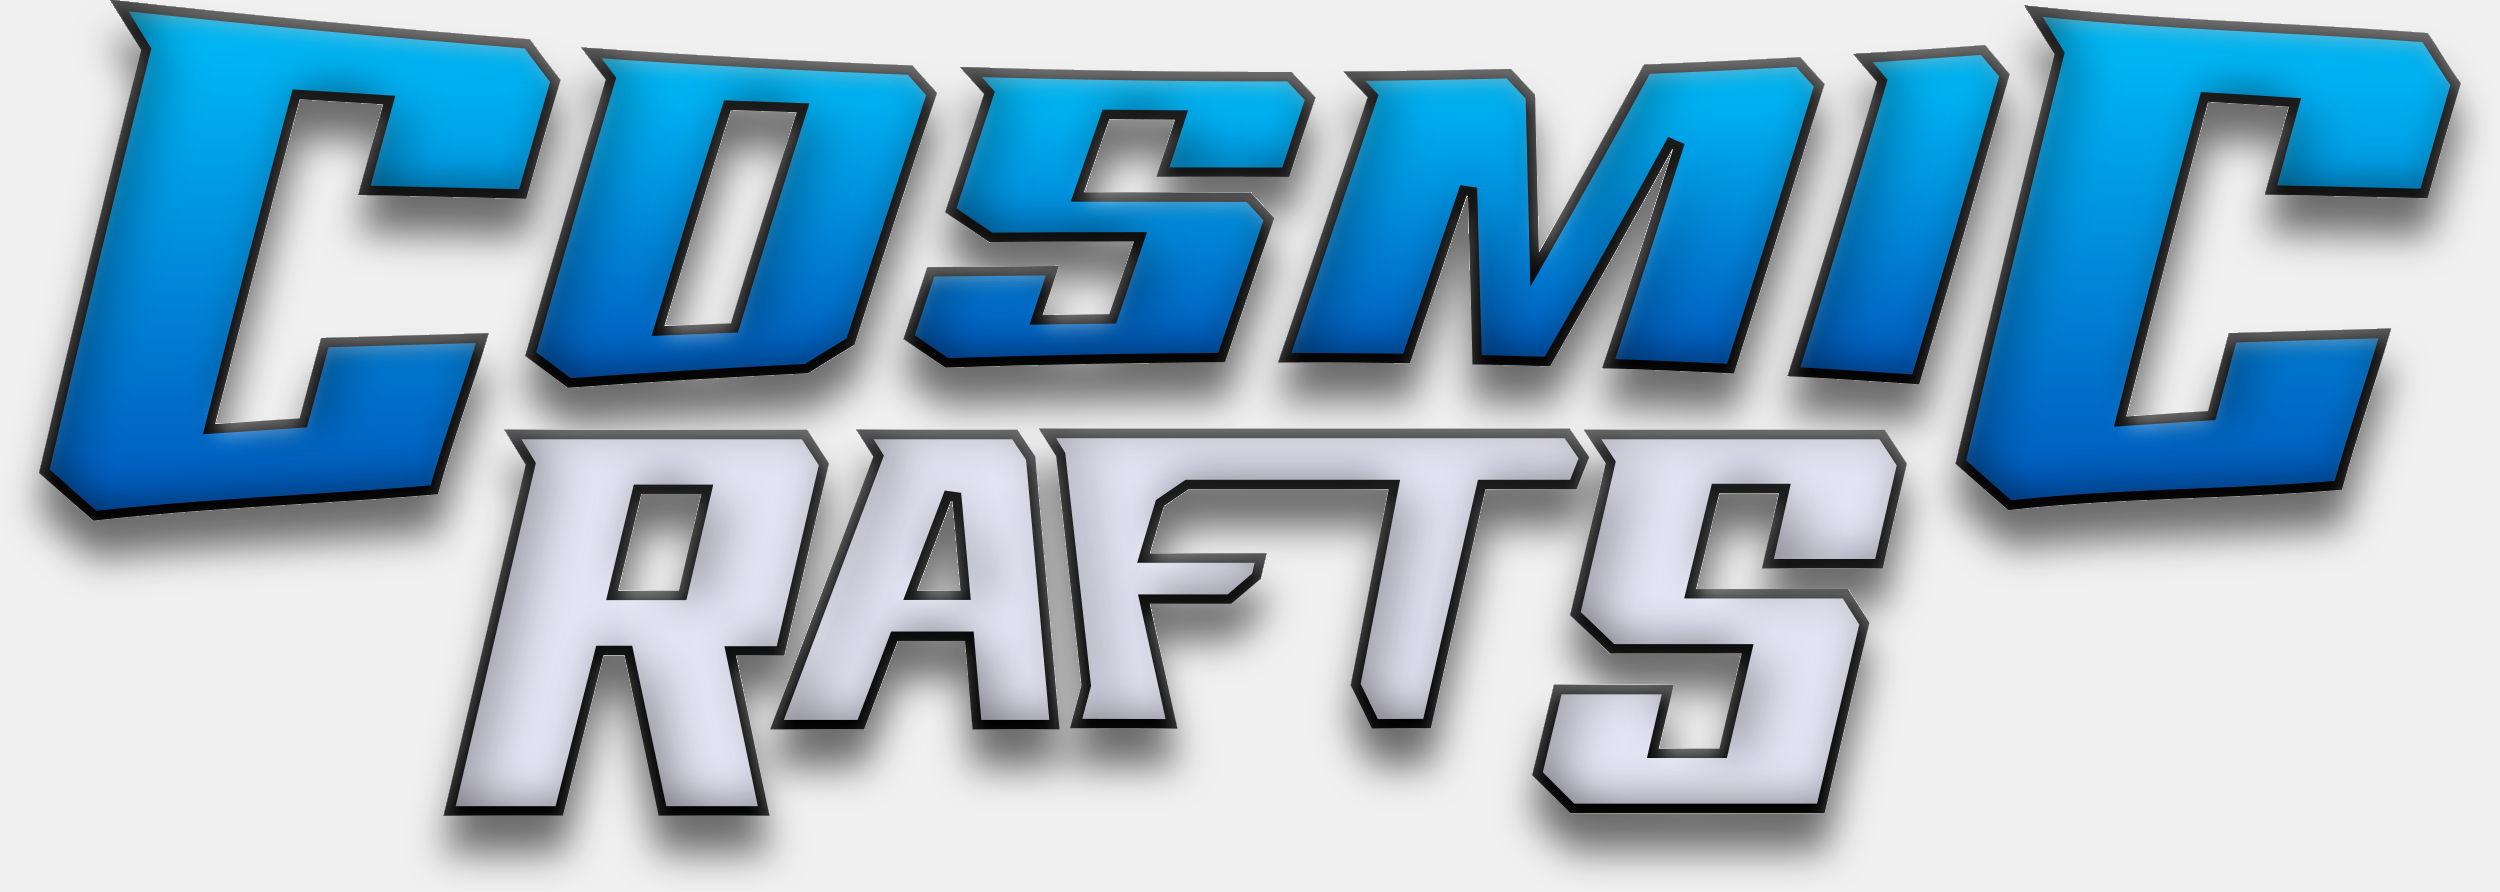
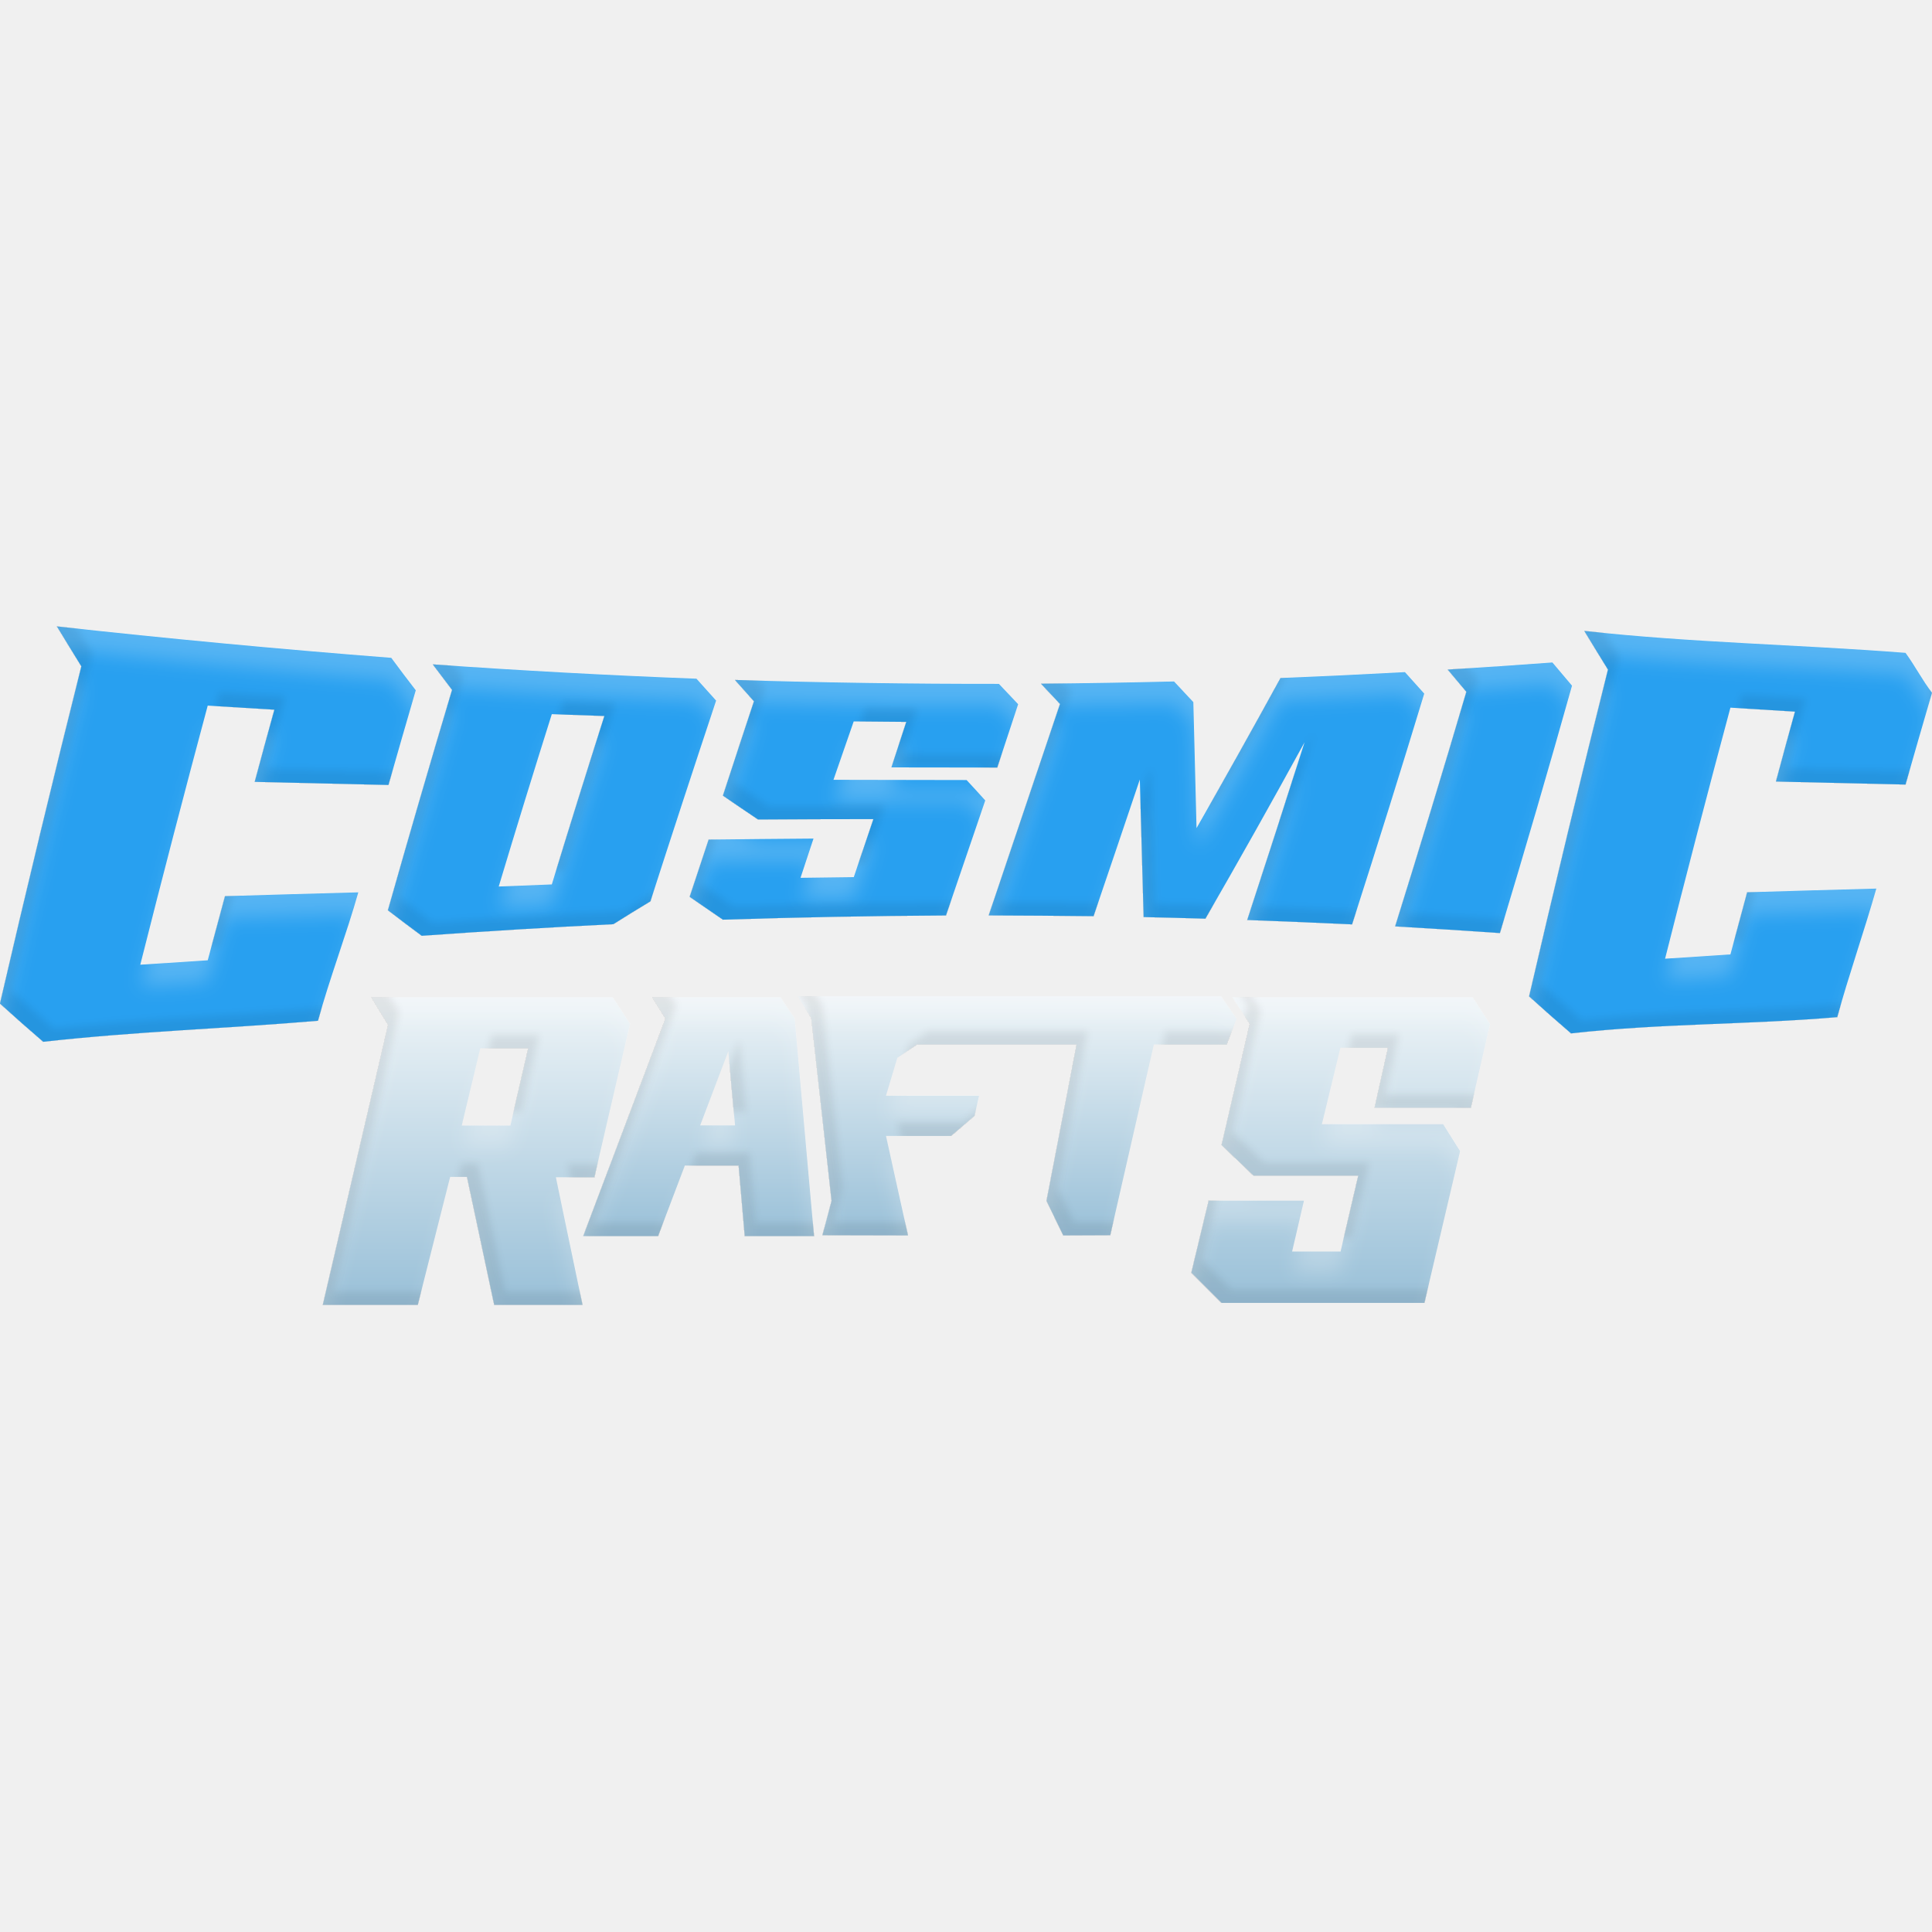
- <svg xmlns="http://www.w3.org/2000/svg" width="892" height="318" viewBox="0 0 892 318" fill="none">
-   <g filter="url(#filter0_diii_432_867)">
-     <path d="M130.081 67.906C132.776 57.833 135.526 47.764 138.33 37.699L138.885 35.708L136.821 35.581L107.014 33.75L105.65 33.666L105.296 34.986C94.956 73.542 84.903 112.174 75.138 150.882L74.575 153.111L76.869 152.96L107.021 150.976L108.217 150.897L108.527 149.739C110.976 140.577 113.442 131.419 115.925 122.267C134.606 121.694 153.307 121.157 172.03 120.656C169.711 128.64 166.889 137.154 164.044 145.738C163.895 146.188 163.745 146.639 163.596 147.09C160.479 156.498 157.365 165.959 154.92 174.785C138.651 176.15 122.777 177.164 106.983 178.172C82.811 179.716 58.826 181.248 33.893 184.006C27.821 178.786 21.807 173.481 15.851 168.093C27.459 118.034 39.515 68.09 52.02 18.262L52.192 17.574L51.818 16.972C48.583 11.763 46.55 8.425 43.937 4.135C43.527 3.462 43.102 2.765 42.656 2.034C91.07 7.332 139.552 11.875 188.102 15.662C191.273 19.977 193.356 22.698 196.153 26.353C196.765 27.152 197.411 27.995 198.109 28.91C194.194 42.331 190.317 55.766 186.479 69.214C167.68 68.801 148.88 68.365 130.081 67.906Z" fill="url(#paint0_linear_432_867)" stroke="url(#paint1_linear_432_867)" stroke-width="3.345" />
-     <path d="M217.774 28.863L218.015 28.055L217.509 27.381C215.852 25.173 214.577 23.501 213.307 21.835L213.209 21.707C212.522 20.805 211.833 19.901 211.081 18.909C248.928 21.533 286.799 23.574 324.694 25.032C327.689 28.387 329.423 30.314 332.366 33.575C322.605 62.937 312.975 92.361 303.476 121.847C302.662 122.341 301.898 122.805 301.169 123.247C296.397 126.142 293.179 128.094 287.786 131.514C259.563 132.91 231.337 134.618 203.107 136.639C197.837 132.738 194.895 130.498 189.829 126.641C189.686 126.533 189.542 126.423 189.396 126.312C198.631 93.743 208.09 61.26 217.774 28.863ZM260.84 37.572L259.566 37.525L259.183 38.74C251.104 64.372 243.191 90.073 235.443 115.841L234.768 118.088L237.113 117.993C245.038 117.673 252.948 117.361 260.843 117.057L262.03 117.011L262.378 115.874C270.068 90.728 277.902 65.63 285.879 40.579L286.549 38.475L284.342 38.4C276.5 38.136 268.666 37.86 260.84 37.572Z" fill="url(#paint2_linear_432_867)" stroke="url(#paint3_linear_432_867)" stroke-width="3.345" />
-     <path d="M458.762 61.442C444.156 61.441 429.55 61.423 414.944 61.388C416.922 55.333 418.902 49.275 420.886 43.215L421.599 41.036L419.307 41.022C411.467 40.974 403.63 40.906 395.797 40.818L394.592 40.804L394.198 41.943C391.184 50.656 388.17 59.36 385.157 68.056L384.39 70.268L386.732 70.276C406.337 70.339 425.94 70.375 445.538 70.384C447.571 72.552 448.962 74.088 450.606 75.904C451.251 76.616 451.935 77.371 452.712 78.224C447.092 94.674 441.472 111.132 435.853 127.597C403.145 127.789 370.455 128.409 337.783 129.459C332.472 125.849 329.533 123.831 324.4 120.276C326.964 112.513 329.54 104.751 332.129 96.988C346.585 96.819 361.038 96.682 375.488 96.575L370.412 111.909L369.674 114.137L372.022 114.107L395.834 113.794L397.019 113.779L397.397 112.656C400.312 104.009 403.239 95.362 406.177 86.715L406.928 84.504H404.593C387.568 84.504 370.543 84.563 353.518 84.681C347.864 80.876 344.744 78.772 339.271 75.019C343.731 61.341 348.227 47.675 352.758 34.02L353.063 33.101L352.418 32.379L352.146 32.075C349.877 29.534 348.36 27.836 346.499 25.744C384.328 26.86 422.161 27.402 459.998 27.371L467.427 35.215L458.762 61.442Z" fill="url(#paint4_linear_432_867)" stroke="url(#paint5_linear_432_867)" stroke-width="3.345" />
-     <path d="M458.476 127.58C468.881 96.802 479.264 66.016 489.625 35.222L489.945 34.273L489.258 33.543L483.342 27.255C501.673 27.067 520.001 26.753 538.325 26.313C538.596 26.602 538.856 26.879 539.108 27.147C541.631 29.837 543.287 31.603 546.011 34.535L547.419 90.237L547.571 96.23L550.544 91.024C563.095 69.043 575.463 46.941 587.647 24.718C605.631 23.984 623.608 23.13 641.577 22.156C644.066 24.916 645.66 26.693 647.879 29.168C648.248 29.579 648.634 30.01 649.044 30.467C638.77 64.246 628.235 97.932 617.441 131.526C602.968 130.841 588.499 130.235 574.032 129.708C582.462 103.978 590.78 78.183 598.988 52.323L595.927 51.014C581.605 77.185 566.999 103.179 552.109 128.996C543.76 128.745 535.409 128.53 527.054 128.351L525.402 68.42L522.145 67.933C515.419 87.936 508.652 107.923 501.845 127.895C487.392 127.736 472.935 127.63 458.476 127.58Z" fill="url(#paint6_linear_432_867)" stroke="url(#paint7_linear_432_867)" stroke-width="3.345" />
-     <path d="M640.137 132.61C650.81 98.412 661.216 64.115 671.354 29.718L671.609 28.852L671.025 28.163C669.469 26.327 668.267 24.888 667.09 23.478C666.352 22.594 665.624 21.722 664.824 20.771C679.059 19.87 693.288 18.899 707.51 17.858C710.478 21.33 712.197 23.367 715.153 26.902C704.953 63.175 694.412 99.332 683.531 135.373C669.076 134.377 654.611 133.455 640.137 132.61Z" fill="url(#paint8_linear_432_867)" stroke="url(#paint9_linear_432_867)" stroke-width="3.345" />
-     <path d="M810.345 67.761C812.95 58.023 815.609 48.289 818.319 38.559L818.874 36.567L816.811 36.441L787.931 34.666L786.567 34.583L786.213 35.903C776.195 73.259 766.455 110.689 756.993 148.193L756.431 150.422L758.724 150.271L787.938 148.349L789.135 148.27L789.444 147.112C791.813 138.247 794.199 129.387 796.602 120.532C814.665 119.978 832.749 119.459 850.853 118.975C848.654 126.605 845.99 135.03 843.299 143.543C843.097 144.182 842.895 144.822 842.693 145.461C839.676 155.008 836.667 164.596 834.303 173.164C816.801 174.616 799.829 175.31 782.89 176.002C780.585 176.096 778.281 176.19 775.976 176.286C756.603 177.094 737.195 178.034 717.099 180.245C711.23 175.199 705.416 170.072 699.659 164.863C710.903 116.372 722.582 67.992 734.695 19.725L734.868 19.037L734.494 18.435C731.359 13.388 729.389 10.155 726.858 5.998C726.476 5.372 726.082 4.724 725.668 4.046C753.663 7.011 781.358 8.495 809.111 9.983C827.756 10.982 846.428 11.982 865.235 13.434C866.997 15.898 868.637 18.529 870.308 21.213C870.409 21.374 870.509 21.535 870.609 21.696C872.363 24.51 874.16 27.37 876.134 30.033C872.345 43.017 868.595 56.015 864.881 69.026C846.703 68.626 828.524 68.205 810.345 67.761Z" fill="url(#paint10_linear_432_867)" stroke="url(#paint11_linear_432_867)" stroke-width="3.345" />
-     <path d="M262.59 232.228H260.532L260.953 234.242L272.455 289.327H236.381L224.494 233.404L224.212 232.079H222.858H215.319H214.017L213.697 233.341L199.534 289.327H160.477L189.244 166.149L189.399 165.485L189.045 164.902L183.081 155.067H287.036L293.938 165.674L278.479 232.228H262.59ZM228.785 174.57H227.465L227.158 175.853L218.882 210.403L218.388 212.465H220.509H242.251H243.579L243.88 211.171L251.91 176.621L252.387 174.57H250.281H228.785Z" fill="#E4E3F3" stroke="url(#paint12_linear_432_867)" stroke-width="3.345" />
-     <path d="M277.251 258.549L313.214 163.517L313.507 162.742L313.069 162.04L308.722 155.067H362.051L367.744 163.503L376.211 258.549H348.586L345.992 228.533L345.86 227.005H344.326H320.261H319.107L318.698 228.084L307.143 258.549H277.251ZM325.565 210.126L324.708 212.391H327.129H342.718H344.548L344.384 210.568L341.386 177.316L338.156 176.873L325.565 210.126Z" fill="#E4E3F3" stroke="url(#paint13_linear_432_867)" stroke-width="3.345" />
-     <path d="M410.215 199.135H449.741L448.276 205.531L438.674 213.749H410.215H408.132L408.582 215.783L417.973 258.236L383.98 258.159L387.506 244.89L387.586 244.587L387.551 244.276L378.504 162.549L378.463 162.172L378.262 161.85L373.801 154.672H559.124L565.117 163.323L561.361 172.871H530H528.667L528.37 174.171L509.166 258.16L490.545 258.236L483.748 244.231L497.142 174.86L497.526 172.871H495.5H471.705H424.03H423.514L423.087 173.162L414.347 179.123L413.857 179.457L413.687 180.025L408.613 196.983L407.969 199.135H410.215Z" fill="#E4E3F3" stroke="url(#paint14_linear_432_867)" stroke-width="3.345" />
-     <path d="M670.403 201.133H630.823L636.398 176.336L636.856 174.296H634.766H613.422H612.106L611.796 175.576L603.531 209.789L603.032 211.854H605.157H658.431L665.168 222.528L649.659 288.426H560.999L548.62 276.049L555.835 246.067H595.028L590.205 266.737L589.727 268.79H591.834H613.492H614.818L615.12 267.498L623.072 233.545L623.553 231.491H621.443H575.276L562.151 218.936L574.56 165.673L574.722 164.979L574.333 164.381L568.272 155.067H671.527L678.524 165.762L670.403 201.133Z" fill="#E4E3F3" stroke="url(#paint15_linear_432_867)" stroke-width="3.345" />
+ <svg xmlns="http://www.w3.org/2000/svg" width="1024" height="1024" viewBox="0 0 1024 1024" fill="none">
+   <g clip-path="url(#clip0_468_1236)">
+     <g filter="url(#filter0_ii_468_1236)">
+       <path d="M189.929 472.954C183.87 494.442 174.411 519.463 168.546 541.023C118.774 545.244 72.561 546.624 22.914 552.159C15.188 545.527 7.542 538.78 -0.026 531.919C13.816 472.195 28.196 412.609 43.115 353.162C37.924 344.806 35.337 340.501 30.147 332C89.143 338.499 148.223 344.052 207.389 348.658C212.494 355.622 215.183 359.059 220.374 365.859C215.495 382.572 210.668 399.303 205.891 416.052C182.259 415.533 158.627 414.985 134.995 414.406C138.398 401.648 141.875 388.897 145.427 376.151L110.097 373.981C97.844 419.669 85.932 465.448 74.36 511.318L110.097 508.966C113.127 497.632 116.178 486.303 119.253 474.98C142.783 474.257 166.342 473.582 189.929 472.954Z" fill="#28A0F0" />
+       <path d="M223.524 495.981C216.344 490.671 212.808 487.966 205.588 482.471C216.652 443.424 227.989 404.481 239.598 365.643C235.58 360.29 233.463 357.599 229.364 352.132C275.926 355.406 322.519 357.936 369.143 359.72C373.309 364.39 375.398 366.71 379.564 371.323C367.794 406.716 356.185 442.185 344.737 477.73C336.887 482.499 332.949 484.848 325.099 489.831C291.245 491.501 257.387 493.552 223.524 495.981ZM292.469 378.513C282.896 408.885 273.519 439.338 264.339 469.871C273.733 469.491 283.11 469.121 292.469 468.76C301.586 438.948 310.874 409.193 320.331 379.495C311.035 379.182 301.747 378.855 292.469 378.513Z" fill="#28A0F0" />
+       <path d="M528.561 406.806C509.862 406.806 491.162 406.782 472.463 406.735C475.088 398.696 477.718 390.652 480.352 382.603C471.056 382.546 461.764 382.465 452.477 382.361C448.905 392.688 445.333 403.005 441.761 413.312C465.283 413.388 488.8 413.431 512.313 413.44C516.332 417.711 518.261 419.918 522.212 424.246C515.273 444.557 508.335 464.878 501.396 485.208C461.961 485.427 422.548 486.172 383.157 487.443C376.098 482.646 372.575 480.225 365.529 475.342C368.869 465.224 372.227 455.107 375.602 444.989C394.132 444.771 412.658 444.595 431.179 444.462L424.294 465.262L452.517 464.892C455.973 454.642 459.442 444.391 462.925 434.141C442.547 434.141 422.168 434.212 401.79 434.354C394.342 429.343 390.605 426.823 383.157 421.712C388.595 405.026 394.078 388.355 399.606 371.698C395.588 367.199 393.565 364.935 389.533 360.394C436.166 361.817 482.804 362.505 529.446 362.458L539.653 373.235L528.561 406.806Z" fill="#28A0F0" />
+       <path d="M524.03 485.187C536.657 447.839 549.257 410.482 561.831 373.114L551.718 362.366C575.24 362.147 598.757 361.753 622.27 361.184C626.369 365.555 628.418 367.733 632.504 372.132L634.192 438.903C649.248 412.536 664.081 386.023 678.69 359.362C700.685 358.469 722.671 357.425 744.648 356.229C748.747 360.771 750.783 363.049 754.882 367.619C742.451 408.507 729.699 449.282 716.625 489.942C698.095 489.06 679.57 488.286 661.049 487.622C671.319 456.301 681.45 424.899 691.443 393.416C674.27 424.794 656.753 455.959 638.893 486.91C627.981 486.578 617.064 486.298 606.142 486.07L604.133 413.149C596.007 437.313 587.831 461.459 579.606 485.586C561.085 485.377 542.56 485.244 524.03 485.187Z" fill="#28A0F0" />
+       <path d="M739.454 491.007C752.367 449.682 764.949 408.234 777.202 366.662C773.183 361.921 771.267 359.544 767.303 354.888C785.815 353.731 804.318 352.473 822.812 351.116C826.978 355.985 829.054 358.448 833.207 363.416C820.883 407.266 808.14 450.973 794.977 494.538C776.483 493.257 757.975 492.08 739.454 491.007Z" fill="#28A0F0" />
+       <path d="M994.502 470.961C988.632 491.78 979.467 518.213 973.784 539.102C925.561 543.191 880.787 542.339 832.684 547.701C825.199 541.275 817.79 534.739 810.458 528.091C823.869 470.225 837.801 412.494 852.256 354.896C847.227 346.8 844.721 342.629 839.692 334.393C896.852 340.69 952.643 341.555 1009.97 346.018C1014.91 352.765 1018.97 360.609 1024 367.198C1019.27 383.391 1014.6 399.601 1009.97 415.829C987.071 415.327 964.174 414.795 941.277 414.234C944.575 401.874 947.944 389.519 951.385 377.17L917.155 375.067C905.283 419.334 893.741 463.689 882.529 508.131L917.155 505.853C920.09 494.87 923.046 483.894 926.025 472.924C948.823 472.223 971.649 471.569 994.502 470.961Z" fill="#28A0F0" />
+       <path d="M294.616 623.956L308.747 691.633H261.947L247.524 623.779H238.588L221.422 691.633H171.088L205.752 543.203L196.858 528.537H324.666L333.893 542.717L315.023 623.956H294.616ZM254.548 555.616L244.739 596.567H270.509L280.027 555.616H254.548Z" fill="url(#paint0_linear_468_1236)" />
+       <path d="M309.124 655.153L352.764 539.832L345.722 528.537H413.557L421.18 539.832L431.452 655.153H394.725L391.494 617.765H362.972L348.791 655.153H309.124ZM371.112 596.479H389.588L386.035 557.066L371.112 596.479Z" fill="url(#paint1_linear_468_1236)" />
+       <path d="M435.917 654.684L440.756 636.471L430.033 539.603L422.862 528.068H647.121L655.418 540.045L650.084 553.602H611.564L588.451 654.684L563.561 654.787L554.672 636.471L570.673 553.602H542.47H485.962L475.603 560.668L469.589 580.767H518.925L516.486 591.41L504.052 602.053H469.589L481.253 654.787L435.917 654.684Z" fill="url(#paint2_linear_468_1236)" />
+       <path d="M779.555 587.1H728.586L735.738 555.292H710.44L700.643 595.843H764.88L773.891 610.122L754.959 690.565H647.484L631.446 674.529L640.622 636.394H691.135L684.852 663.326H710.522L719.947 623.082H664.432L647.484 606.871L662.448 542.639L653.271 528.537H780.381L789.723 542.815L779.555 587.1Z" fill="url(#paint3_linear_468_1236)" />
+     </g>
  </g>
  <defs>
-     <filter id="filter0_diii_432_867" x="0.621" y="-6.69" width="890.733" height="324.448" filterUnits="userSpaceOnUse" color-interpolation-filters="sRGB">
+     <filter id="filter0_ii_468_1236" x="-0.026" y="327.97" width="1028.06" height="373.619" filterUnits="userSpaceOnUse" color-interpolation-filters="sRGB">
      <feFlood flood-opacity="0" result="BackgroundImageFix" />
+       <feBlend mode="normal" in="SourceGraphic" in2="BackgroundImageFix" result="shape" />
      <feColorMatrix in="SourceAlpha" type="matrix" values="0 0 0 0 0 0 0 0 0 0 0 0 0 0 0 0 0 0 127 0" result="hardAlpha" />
-       <feOffset dy="13.379" />
-       <feGaussianBlur stdDeviation="6.69" />
-       <feComposite in2="hardAlpha" operator="out" />
-       <feColorMatrix type="matrix" values="0 0 0 0 0 0 0 0 0 0 0 0 0 0 0 0 0 0 0.55 0" />
-       <feBlend mode="normal" in2="BackgroundImageFix" result="effect1_dropShadow_432_867" />
-       <feBlend mode="normal" in="SourceGraphic" in2="effect1_dropShadow_432_867" result="shape" />
+       <feOffset dy="11.852" />
+       <feGaussianBlur stdDeviation="4.978" />
+       <feComposite in2="hardAlpha" operator="arithmetic" k2="-1" k3="1" />
+       <feColorMatrix type="matrix" values="0 0 0 0 1 0 0 0 0 1 0 0 0 0 1 0 0 0 0.21 0" />
+       <feBlend mode="normal" in2="shape" result="effect1_innerShadow_468_1236" />
      <feColorMatrix in="SourceAlpha" type="matrix" values="0 0 0 0 0 0 0 0 0 0 0 0 0 0 0 0 0 0 127 0" result="hardAlpha" />
-       <feOffset dy="4" />
-       <feGaussianBlur stdDeviation="3.345" />
+       <feOffset dx="5.926" dy="-7.112" />
+       <feGaussianBlur stdDeviation="2.015" />
      <feComposite in2="hardAlpha" operator="arithmetic" k2="-1" k3="1" />
-       <feColorMatrix type="matrix" values="0 0 0 0 1 0 0 0 0 1 0 0 0 0 1 0 0 0 0.49 0" />
-       <feBlend mode="normal" in2="shape" result="effect2_innerShadow_432_867" />
-       <feColorMatrix in="SourceAlpha" type="matrix" values="0 0 0 0 0 0 0 0 0 0 0 0 0 0 0 0 0 0 127 0" result="hardAlpha" />
-       <feOffset dy="-6.69" />
-       <feGaussianBlur stdDeviation="6.69" />
-       <feComposite in2="hardAlpha" operator="arithmetic" k2="-1" k3="1" />
-       <feColorMatrix type="matrix" values="0 0 0 0 0 0 0 0 0 0 0 0 0 0 0 0 0 0 0.32 0" />
-       <feBlend mode="normal" in2="effect2_innerShadow_432_867" result="effect3_innerShadow_432_867" />
-       <feColorMatrix in="SourceAlpha" type="matrix" values="0 0 0 0 0 0 0 0 0 0 0 0 0 0 0 0 0 0 127 0" result="hardAlpha" />
-       <feOffset dx="13.379" dy="3.345" />
-       <feGaussianBlur stdDeviation="6.69" />
-       <feComposite in2="hardAlpha" operator="arithmetic" k2="-1" k3="1" />
-       <feColorMatrix type="matrix" values="0 0 0 0 0 0 0 0 0 0 0 0 0 0 0 0 0 0 0.2 0" />
-       <feBlend mode="normal" in2="effect3_innerShadow_432_867" result="effect4_innerShadow_432_867" />
+       <feColorMatrix type="matrix" values="0 0 0 0 0 0 0 0 0 0 0 0 0 0 0 0 0 0 0.07 0" />
+       <feBlend mode="normal" in2="effect1_innerShadow_468_1236" result="effect2_innerShadow_468_1236" />
    </filter>
-     <linearGradient id="paint0_linear_432_867" x1="106.976" y1="0" x2="106.976" y2="185.749" gradientUnits="userSpaceOnUse">
-       <stop stop-color="#00C0FC" />
-       <stop offset="1" stop-color="#0056BA" />
+     <linearGradient id="paint0_linear_468_1236" x1="252.491" y1="528.537" x2="252.491" y2="691.633" gradientUnits="userSpaceOnUse">
+       <stop stop-color="#EEF4F7" />
+       <stop offset="1" stop-color="#99C0D8" />
    </linearGradient>
-     <linearGradient id="paint1_linear_432_867" x1="106.976" y1="0" x2="106.976" y2="185.749" gradientUnits="userSpaceOnUse">
-       <stop stop-color="#252525" />
-       <stop offset="1" />
+     <linearGradient id="paint1_linear_468_1236" x1="370.288" y1="528.537" x2="370.288" y2="655.153" gradientUnits="userSpaceOnUse">
+       <stop stop-color="#EEF4F7" />
+       <stop offset="1" stop-color="#99C0D8" />
    </linearGradient>
-     <linearGradient id="paint2_linear_432_867" x1="260.869" y1="16.985" x2="260.869" y2="138.352" gradientUnits="userSpaceOnUse">
-       <stop stop-color="#00C0FC" />
-       <stop offset="1" stop-color="#0056BA" />
+     <linearGradient id="paint2_linear_468_1236" x1="539.14" y1="528.068" x2="539.14" y2="654.787" gradientUnits="userSpaceOnUse">
+       <stop stop-color="#EEF4F7" />
+       <stop offset="1" stop-color="#99C0D8" />
    </linearGradient>
-     <linearGradient id="paint3_linear_432_867" x1="260.869" y1="16.985" x2="260.869" y2="138.352" gradientUnits="userSpaceOnUse">
-       <stop stop-color="#252525" />
-       <stop offset="1" />
+     <linearGradient id="paint3_linear_468_1236" x1="710.584" y1="528.537" x2="710.584" y2="690.565" gradientUnits="userSpaceOnUse">
+       <stop stop-color="#EEF4F7" />
+       <stop offset="1" stop-color="#99C0D8" />
    </linearGradient>
-     <linearGradient id="paint4_linear_432_867" x1="395.874" y1="23.956" x2="395.874" y2="131.148" gradientUnits="userSpaceOnUse">
-       <stop stop-color="#00C0FC" />
-       <stop offset="1" stop-color="#0056BA" />
-     </linearGradient>
-     <linearGradient id="paint5_linear_432_867" x1="395.874" y1="23.956" x2="395.874" y2="131.148" gradientUnits="userSpaceOnUse">
-       <stop stop-color="#252525" />
-       <stop offset="1" />
-     </linearGradient>
-     <linearGradient id="paint6_linear_432_867" x1="553.533" y1="20.443" x2="553.533" y2="133.257" gradientUnits="userSpaceOnUse">
-       <stop stop-color="#00C0FC" />
-       <stop offset="1" stop-color="#0056BA" />
-     </linearGradient>
-     <linearGradient id="paint7_linear_432_867" x1="553.533" y1="20.443" x2="553.533" y2="133.257" gradientUnits="userSpaceOnUse">
-       <stop stop-color="#252525" />
-       <stop offset="1" />
-     </linearGradient>
-     <linearGradient id="paint8_linear_432_867" x1="677.452" y1="16.128" x2="677.452" y2="137.134" gradientUnits="userSpaceOnUse">
-       <stop stop-color="#00C0FC" />
-       <stop offset="1" stop-color="#0056BA" />
-     </linearGradient>
-     <linearGradient id="paint9_linear_432_867" x1="677.452" y1="16.128" x2="677.452" y2="137.134" gradientUnits="userSpaceOnUse">
-       <stop stop-color="#252525" />
-       <stop offset="1" />
-     </linearGradient>
-     <linearGradient id="paint10_linear_432_867" x1="787.891" y1="2.019" x2="787.891" y2="181.988" gradientUnits="userSpaceOnUse">
-       <stop stop-color="#00C0FC" />
-       <stop offset="1" stop-color="#0056BA" />
-     </linearGradient>
-     <linearGradient id="paint11_linear_432_867" x1="787.891" y1="2.019" x2="787.891" y2="181.988" gradientUnits="userSpaceOnUse">
-       <stop stop-color="#252525" />
-       <stop offset="1" />
-     </linearGradient>
-     <linearGradient id="paint12_linear_432_867" x1="227.049" y1="153.395" x2="227.049" y2="291" gradientUnits="userSpaceOnUse">
-       <stop stop-color="#252525" />
-       <stop offset="1" />
-     </linearGradient>
-     <linearGradient id="paint13_linear_432_867" x1="326.434" y1="153.395" x2="326.434" y2="260.221" gradientUnits="userSpaceOnUse">
-       <stop stop-color="#252525" />
-       <stop offset="1" />
-     </linearGradient>
-     <linearGradient id="paint14_linear_432_867" x1="423.838" y1="153" x2="423.838" y2="259.913" gradientUnits="userSpaceOnUse">
-       <stop stop-color="#252525" />
-       <stop offset="1" />
-     </linearGradient>
-     <linearGradient id="paint15_linear_432_867" x1="613.544" y1="153.395" x2="613.544" y2="290.099" gradientUnits="userSpaceOnUse">
-       <stop stop-color="#252525" />
-       <stop offset="1" />
-     </linearGradient>
+     <clipPath id="clip0_468_1236">
+       <rect width="1024" height="1024" fill="white" />
+     </clipPath>
  </defs>
</svg>
